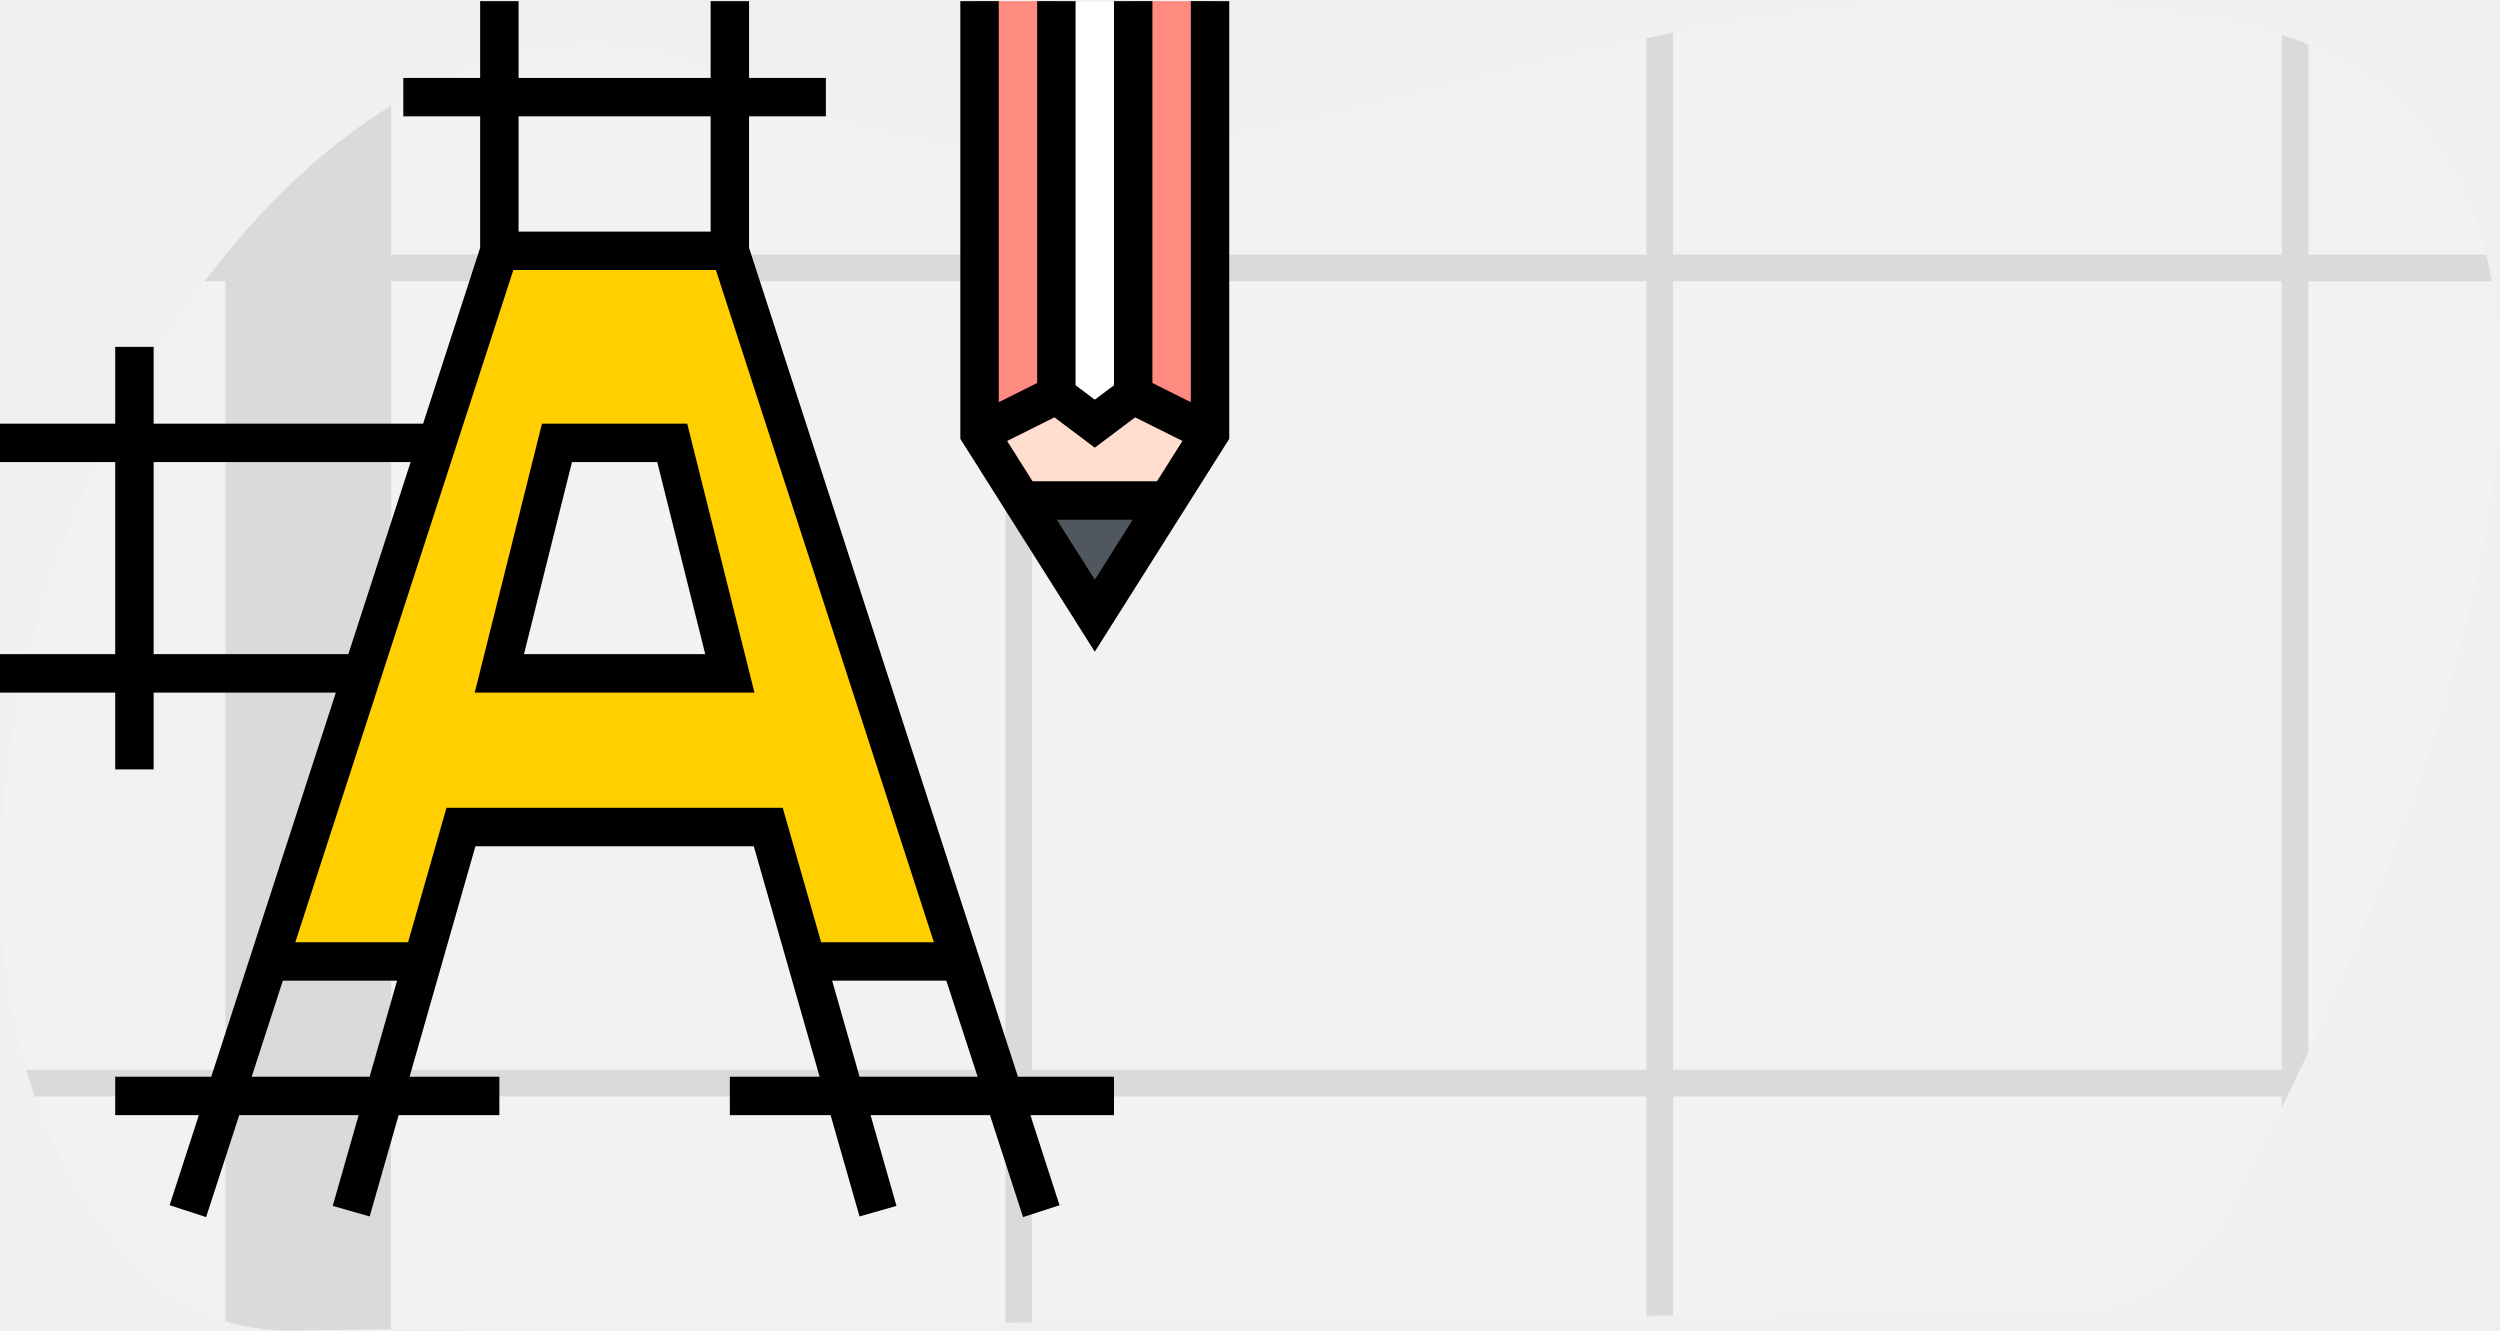
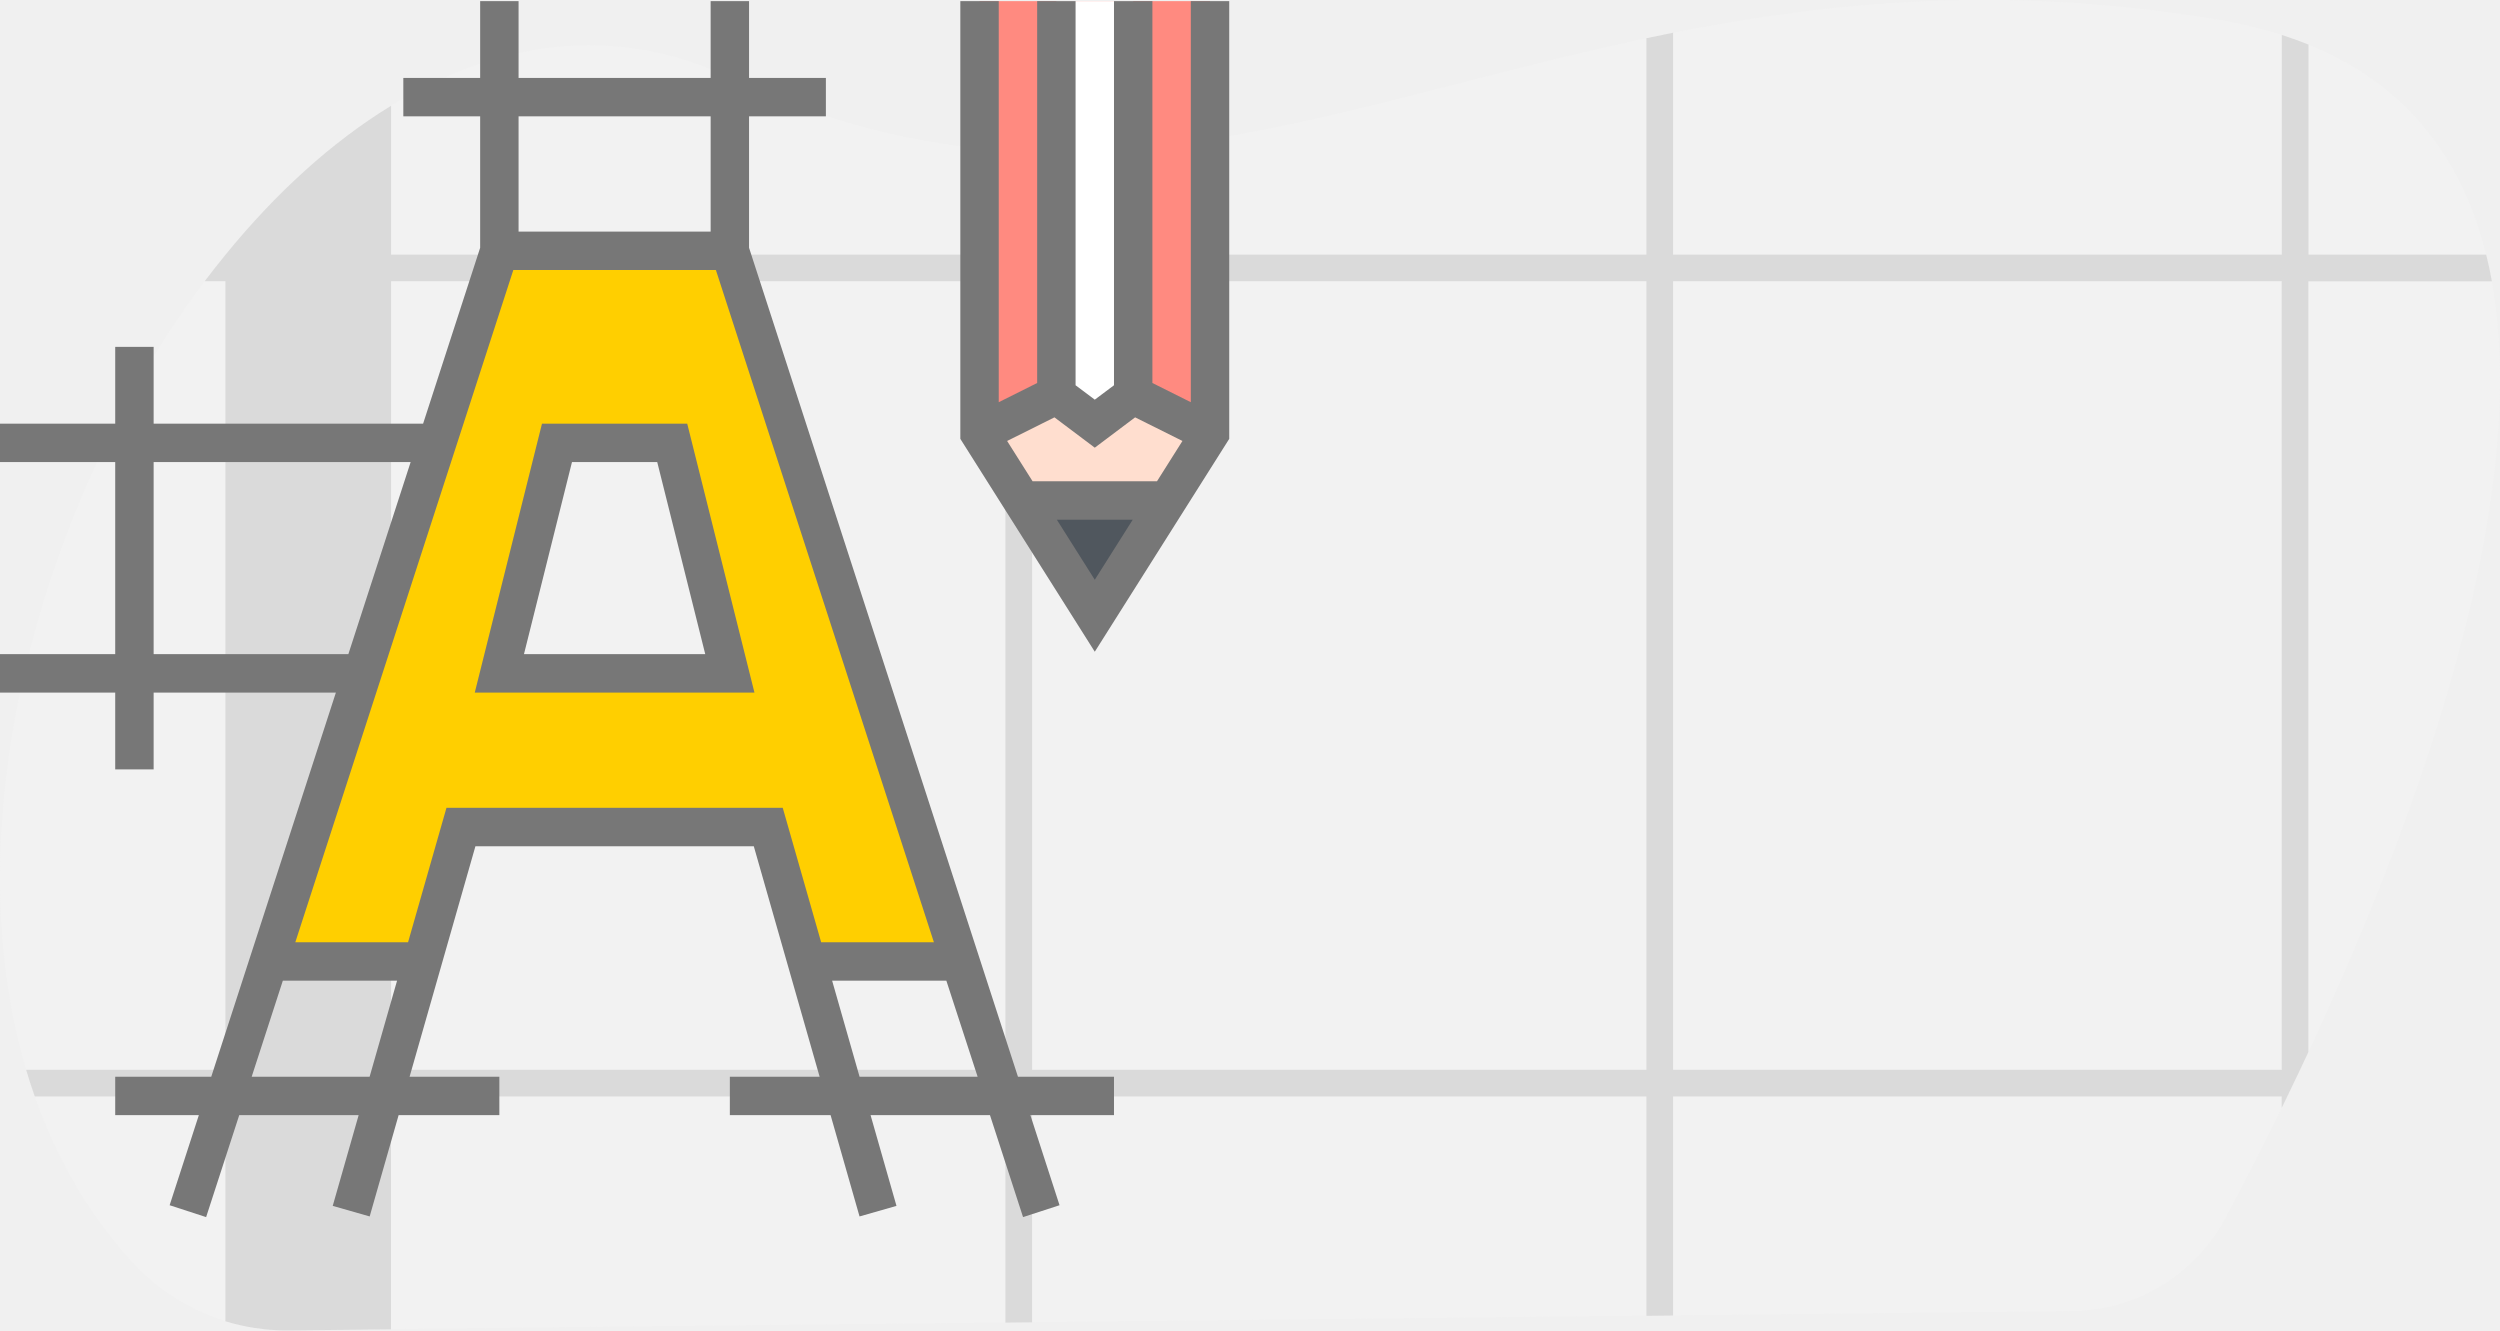
<svg xmlns="http://www.w3.org/2000/svg" width="1041.277" height="554.141" viewBox="0 0 1041.277 554.141">
  <g id="Group_24" data-name="Group 24" transform="translate(-440 -263)">
    <g id="Group_23" data-name="Group 23" transform="translate(439.989 262.965)">
      <path id="Path_299" data-name="Path 299" d="M1040.82,611.12q-1.74,3.75-3.47,7.4-2.7,5.67-5.33,11.12c-.78,1.61-1.56,3.19-2.32,4.77-8.6,17.57-16.63,33.11-23.45,45.89A73.21,73.21,0,0,1,942.44,719l-151.65,1.65h-1.6l-13,.14-11.12.12-34.1.37h-1.38l-17.36.19h-.53l-107,1.16-95.51,1-11.11.12-69,.75H429l-44.75.48h-.48l-141.5,1.53-42.33.46a87.991,87.991,0,0,1-10.79-.54h0c-1.22-.14-2.44-.3-3.65-.49a87.38,87.38,0,0,1-51.29-27.54C116,678.37,102.75,655,93.85,629.64q-1.93-5.49-3.6-11.12C59.44,514.37,97,380,164.6,290.08q4.25-5.64,8.64-11l.07-.08c20.79-25.52,44.1-46.84,68.93-62,44-26.91,92.75-34.49,140.7-11.9,40.57,19.12,78.45,28.11,115.17,30.55,3.71.24,7.42.42,11.11.53,84.23,2.65,163.17-27.7,255.87-47.29,3.69-.78,7.39-1.55,11.12-2.28,66.13-13.16,139.49-20.1,226.73-5.51a189.089,189.089,0,0,1,26.76,6.4q5.77,1.86,11.12,4c41.64,16.94,64.35,48.24,74,87.46q1.37,5.46,2.37,11.11C1134.3,384.41,1084.19,518.23,1040.82,611.12Z" transform="translate(-79.34 -172.91)" fill="#f2f2f2" />
      <path id="Path_300" data-name="Path 300" d="M576.36,618.52a95.21,95.21,0,0,1-1.87,11.12h93.7V618.52Zm-78.25,62.81,11.11-.09V653.77c-3.81-.17-7.52-.34-11.11-.52ZM265.19,618.52v11.12h198.5V618.52ZM1114.87,279h-74V191.51q-5.35-2.17-11.12-4V279H776.21V186.58c-3.73.73-7.43,1.5-11.12,2.28V279H509.22V236.15c-3.69-.11-7.4-.29-11.11-.53V279H242.24V217c-24.83,15.16-48.14,36.48-68.93,62h-.07v.08q-4.4,5.4-8.64,11h8.64V618.52h-83q1.66,5.63,3.6,11.12h79.39v93.62a87,87,0,0,0,12.2,2.79c1.21.19,2.43.35,3.65.49h0a87.991,87.991,0,0,0,10.79.54l42.33-.46v-97H498.11v94.21l11.11-.12V629.64H765.09V721l11.12-.12V629.64H1029.7v4.77c.76-1.58,1.54-3.16,2.32-4.77q2.63-5.45,5.33-11.12,1.73-3.64,3.47-7.4v-321h76.42Q1116.23,284.43,1114.87,279ZM242.24,618.52V290.08H498.11V618.52Zm267,0V290.08H765.09V618.52Zm520.48,0H776.21V290.08H1029.7Z" transform="translate(-79.34 -172.91)" opacity="0.1" />
      <path fill="#ff8a80" d="M504 .5v180l-48 76-48-76V.5zm0 0" />
      <path fill="#fff" d="M456 176.5l16-12V.5h-32v164zm0 0" />
      <path fill="#50575e" d="M456 256.5l30.313-48h-60.625zm0 0" />
      <path fill="#ffdecf" d="M472 164.5l-16 12-16-12-32 16 17.688 28h60.625l17.687-28zm0 0" />
      <path fill="#ffcf00" d="M304 104.5h-96l-96 296h64l16-56h128l16 56h64zm-96 176l24-96h48l24 96zm0 0" />
-       <path d="M496 .5v167.055l-16-8V.5h-16v160l-8 6-8-6V.5h-16v159.055l-16 8V.5h-16v182.32l56 88.664 56-88.664V.5zm-40 241.016L440.2 216.5h31.6zm25.902-41.016h-51.804l-10.61-16.8 19.711-9.833L456 186.5l16.8-12.633 19.712 9.832zm0 0M225.754 176.5l-28 112h116.492l-28-112zm-7.508 96l20-80h35.508l20 80zm0 0" />
-       <path d="M312 103.242V48.5h32v-16h-32V.5h-16v32h-80V.5h-16v32h-32v16h32v54.742L176.238 176.5H64v-32H48v32H0v16h48v80H0v16h48v32h16v-32h75.91L88 448.5H48v16h34.832l-12.168 37.527 15.2 4.946L99.655 464.5h49.735l-10.797 37.8 15.39 4.4 12.055-42.2H208v-16h-37.39l27.421-96H313.97l27.422 96H304v16h41.96l12.056 42.2 15.39-4.4-10.797-37.8h49.735l13.777 42.473 15.2-4.946-12.153-37.527H464v-16h-40zM216 48.5h80v48h-80zm-152 224v-80h107.047l-25.942 80zm89.96 176h-49.12l12.976-40h47.575zm188.071-56l-16-56H185.97l-16 56h-46.961l90.808-280h84.368l90.808 280zm16 56l-11.43-40h47.575l13.023 40zm0 0" />
+       <path d="M496 .5v167.055l-16-8V.5h-16v160l-8 6-8-6V.5h-16v159.055l-16 8V.5h-16v182.32l56 88.664 56-88.664V.5zm-40 241.016L440.2 216.5h31.6zm25.902-41.016h-51.804l-10.61-16.8 19.711-9.833L456 186.5l16.8-12.633 19.712 9.832zm0 0M225.754 176.5l-28 112h116.492l-28-112zm-7.508 96l20-80h35.508l20 80zm0 0" fill="#777" />
+       <path d="M312 103.242V48.5h32v-16h-32V.5h-16v32h-80V.5h-16v32h-32v16h32v54.742L176.238 176.5H64v-32H48v32H0v16h48v80H0v16h48v32h16v-32h75.91L88 448.5H48v16h34.832l-12.168 37.527 15.2 4.946L99.655 464.5h49.735l-10.797 37.8 15.39 4.4 12.055-42.2H208v-16h-37.39l27.421-96H313.97l27.422 96H304v16h41.96l12.056 42.2 15.39-4.4-10.797-37.8h49.735l13.777 42.473 15.2-4.946-12.153-37.527H464v-16h-40zM216 48.5h80v48h-80zm-152 224v-80h107.047l-25.942 80zm89.96 176h-49.12l12.976-40h47.575zm188.071-56l-16-56H185.97l-16 56h-46.961l90.808-280h84.368l90.808 280zm16 56l-11.43-40h47.575l13.023 40zm0 0" fill="#777" />
    </g>
  </g>
</svg>
